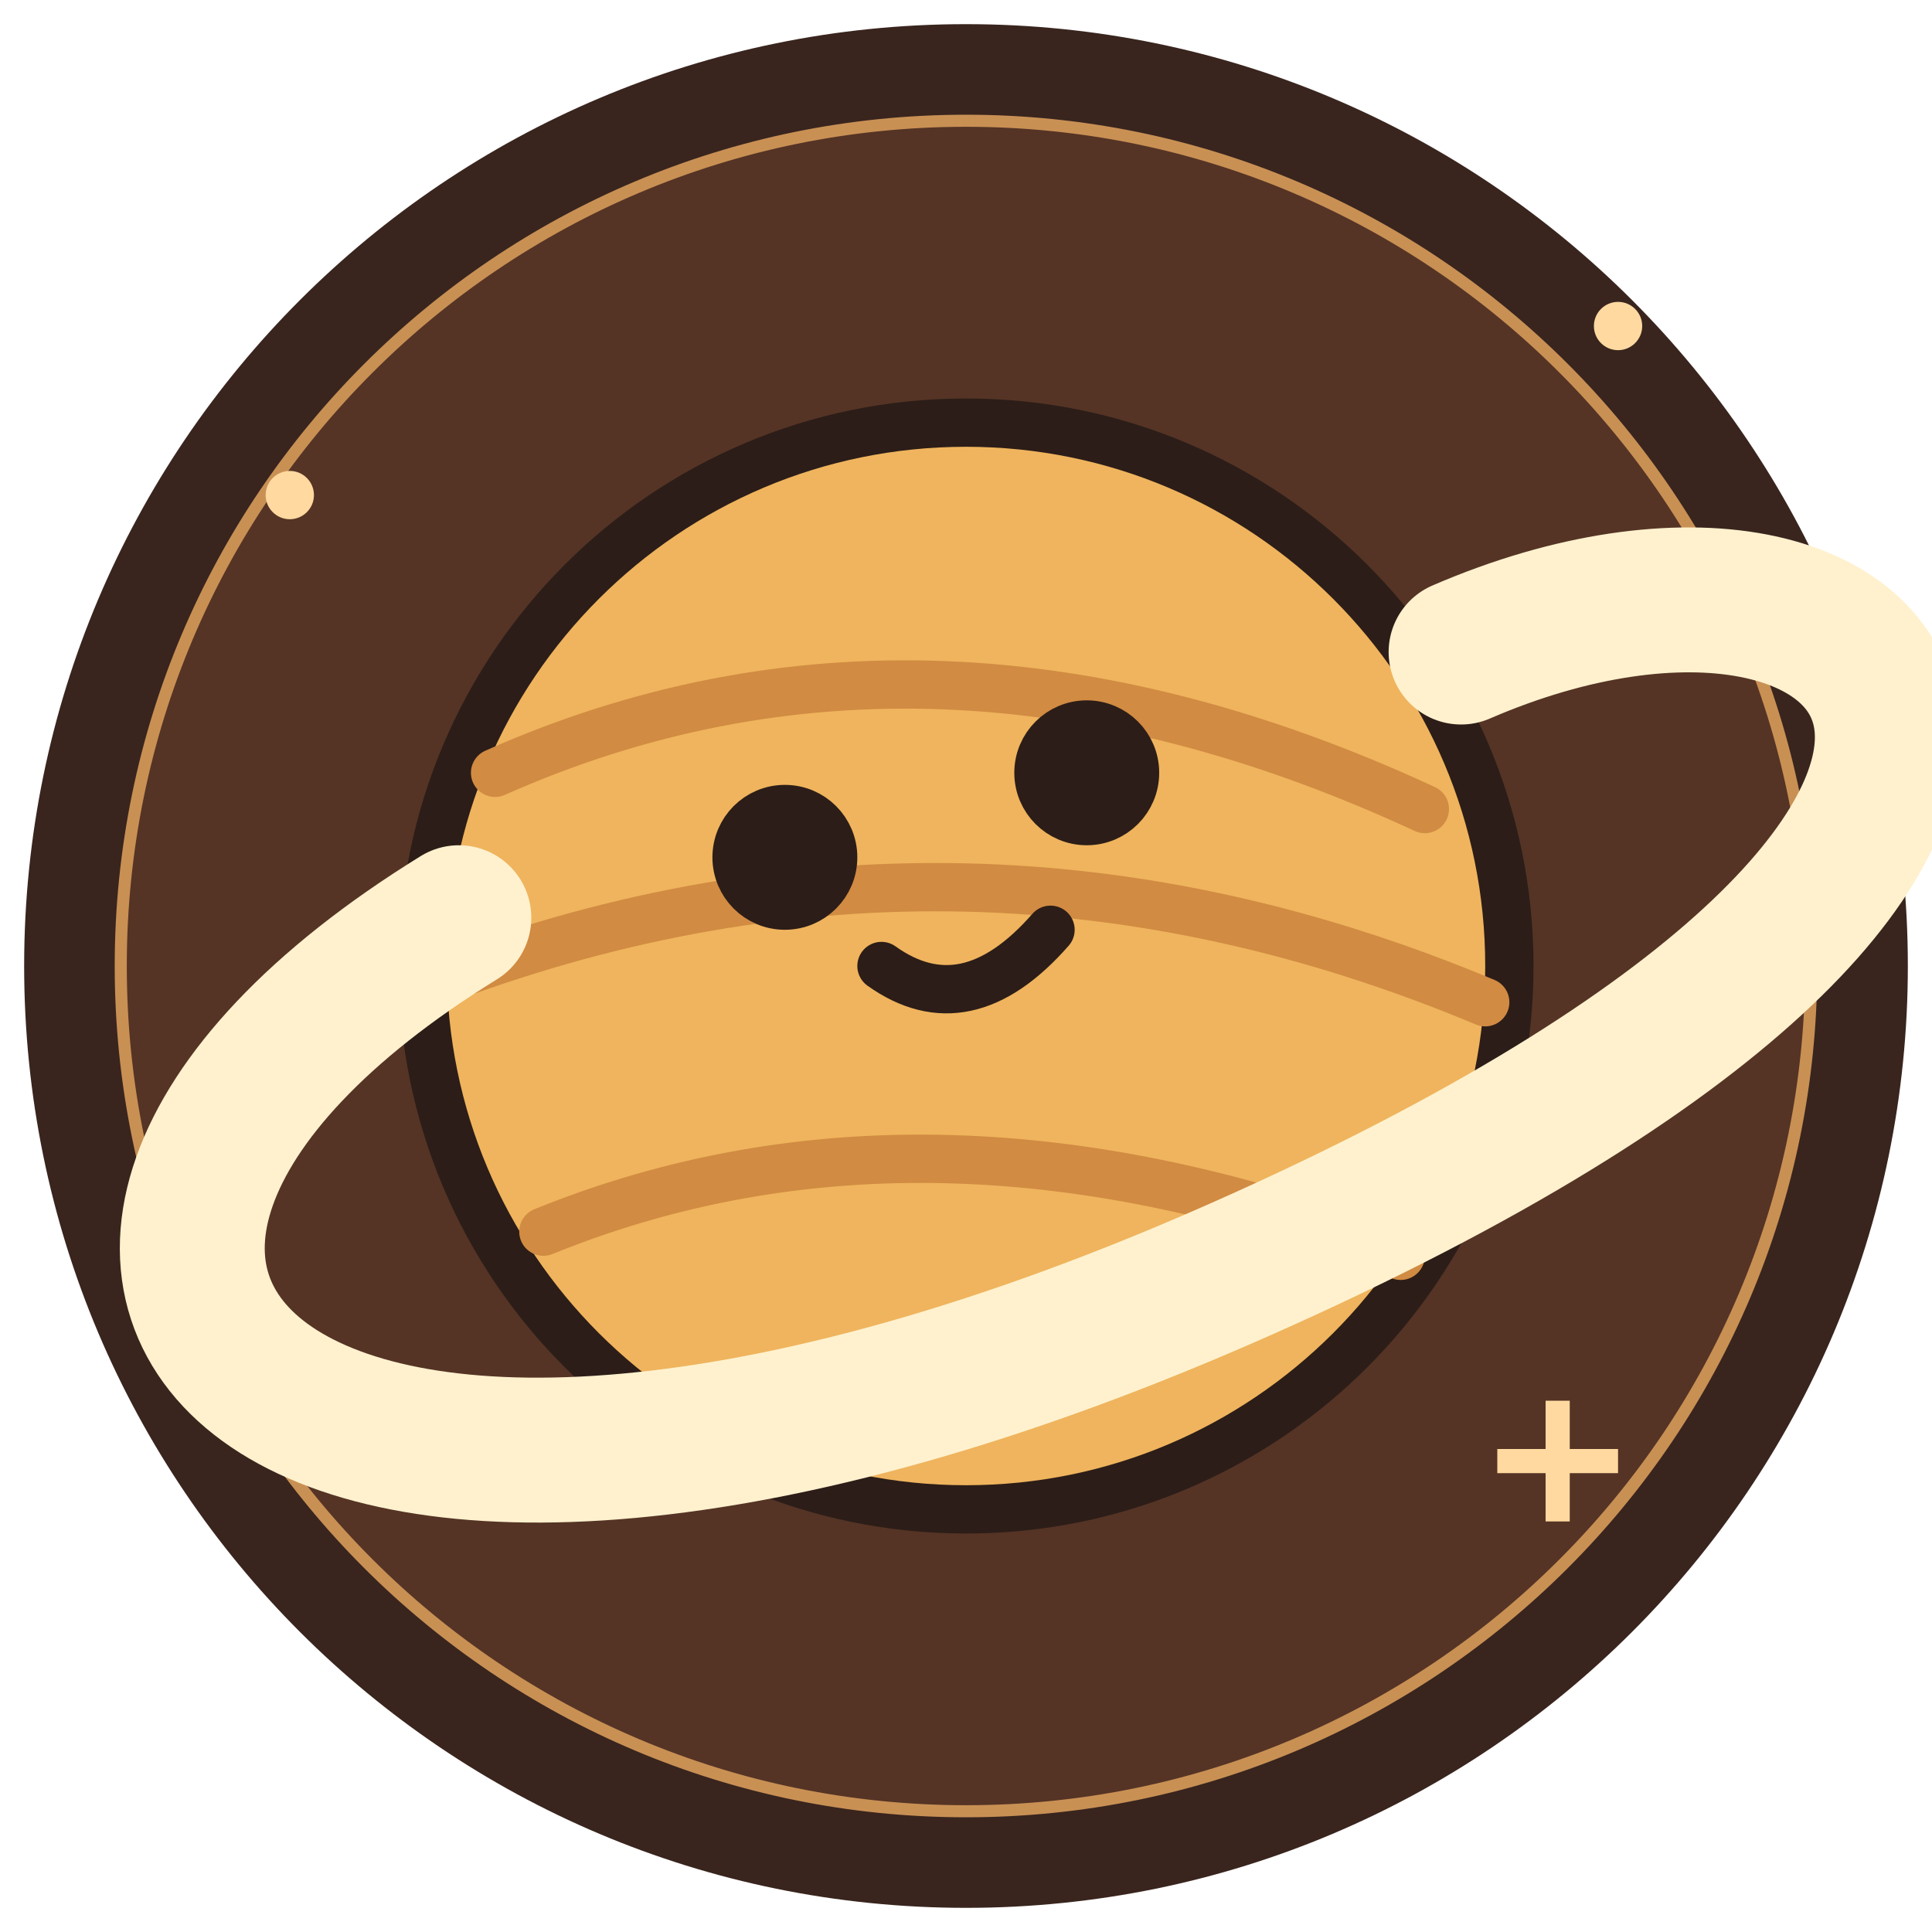
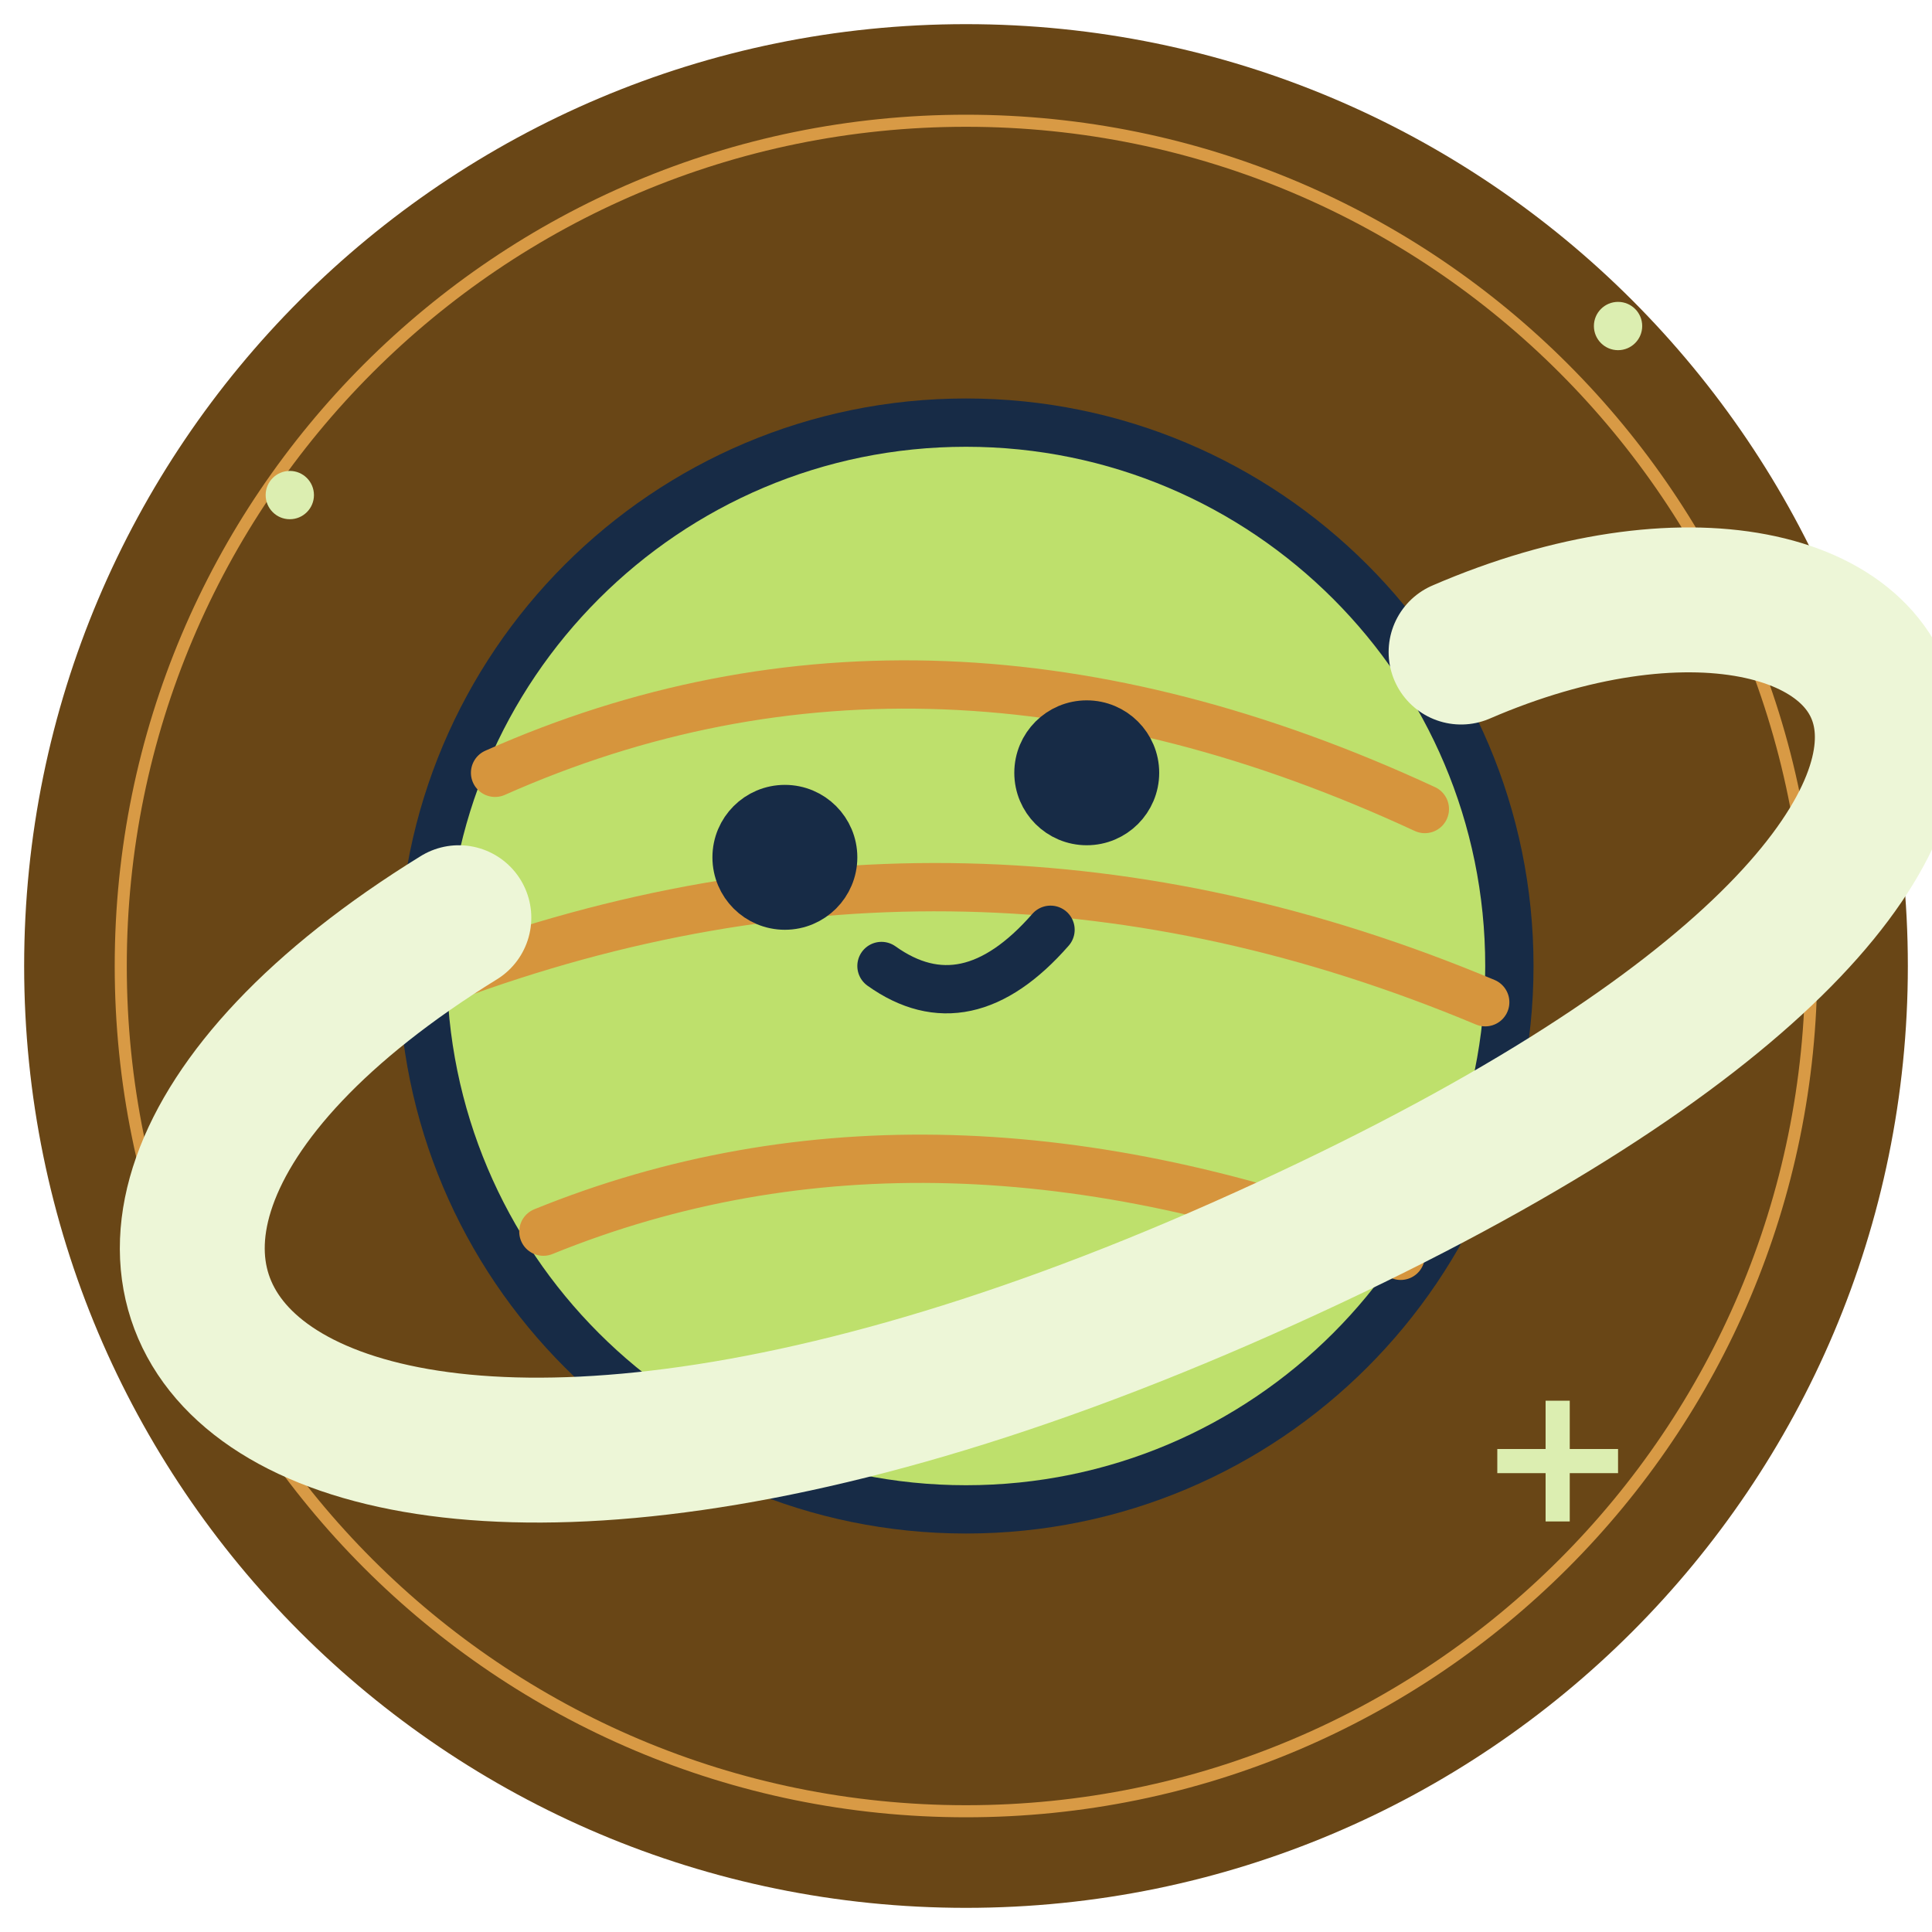
<svg xmlns="http://www.w3.org/2000/svg" width="160" height="160" viewBox="0 0 160 160">
-   <circle cx="80" cy="80" r="78" fill="#39251e" />
-   <circle cx="80" cy="80" r="70" fill="#553425" stroke="#c99054" stroke-width="1" />
-   <g fill="#ffd9a0">
+   <circle cx="80" cy="80" r="78" fill="#694616" />
+   <circle cx="80" cy="80" r="70" fill="#694616" stroke="#d89a45" stroke-width="1" />
+   <g fill="#dceeb1">
    <circle cx="24" cy="41" r="2" />
    <circle cx="134" cy="27" r="2" />
-     <path d="M129 116v10m-5-5h10" stroke="#ffd9a0" stroke-width="2" />
+     <path d="M129 116v10m-5-5h10" stroke="#dceeb1" stroke-width="2" />
  </g>
-   <g stroke="#2c1d18" stroke-width="4" stroke-linecap="round" stroke-linejoin="round">
-     <circle cx="80" cy="80" r="45" fill="#efb45d" />
-     <path d="M41 64Q77 48 118 67M37 81Q80 65 123 83M45 102Q77 89 116 104" stroke="#d18b42" fill="none" />
-     <path d="M38 76C-9 105 22 141 103 105S158 38 121 54" stroke="#fff1ce" stroke-width="12" fill="none" />
-     <circle cx="65" cy="71" r="4" fill="#2c1d18" />
-     <circle cx="90" cy="64" r="4" fill="#2c1d18" />
+   <g stroke="#172b46" stroke-width="4" stroke-linecap="round" stroke-linejoin="round">
+     <circle cx="80" cy="80" r="45" fill="#bee06c" />
+     <path d="M41 64Q77 48 118 67M37 81Q80 65 123 83M45 102Q77 89 116 104" stroke="#d6953d" fill="none" />
+     <path d="M38 76C-9 105 22 141 103 105S158 38 121 54" stroke="#edf6d7" stroke-width="12" fill="none" />
+     <circle cx="65" cy="71" r="4" fill="#172b46" />
+     <circle cx="90" cy="64" r="4" fill="#172b46" />
    <path d="M73 80Q80 85 87 77" fill="none" />
  </g>
</svg>
